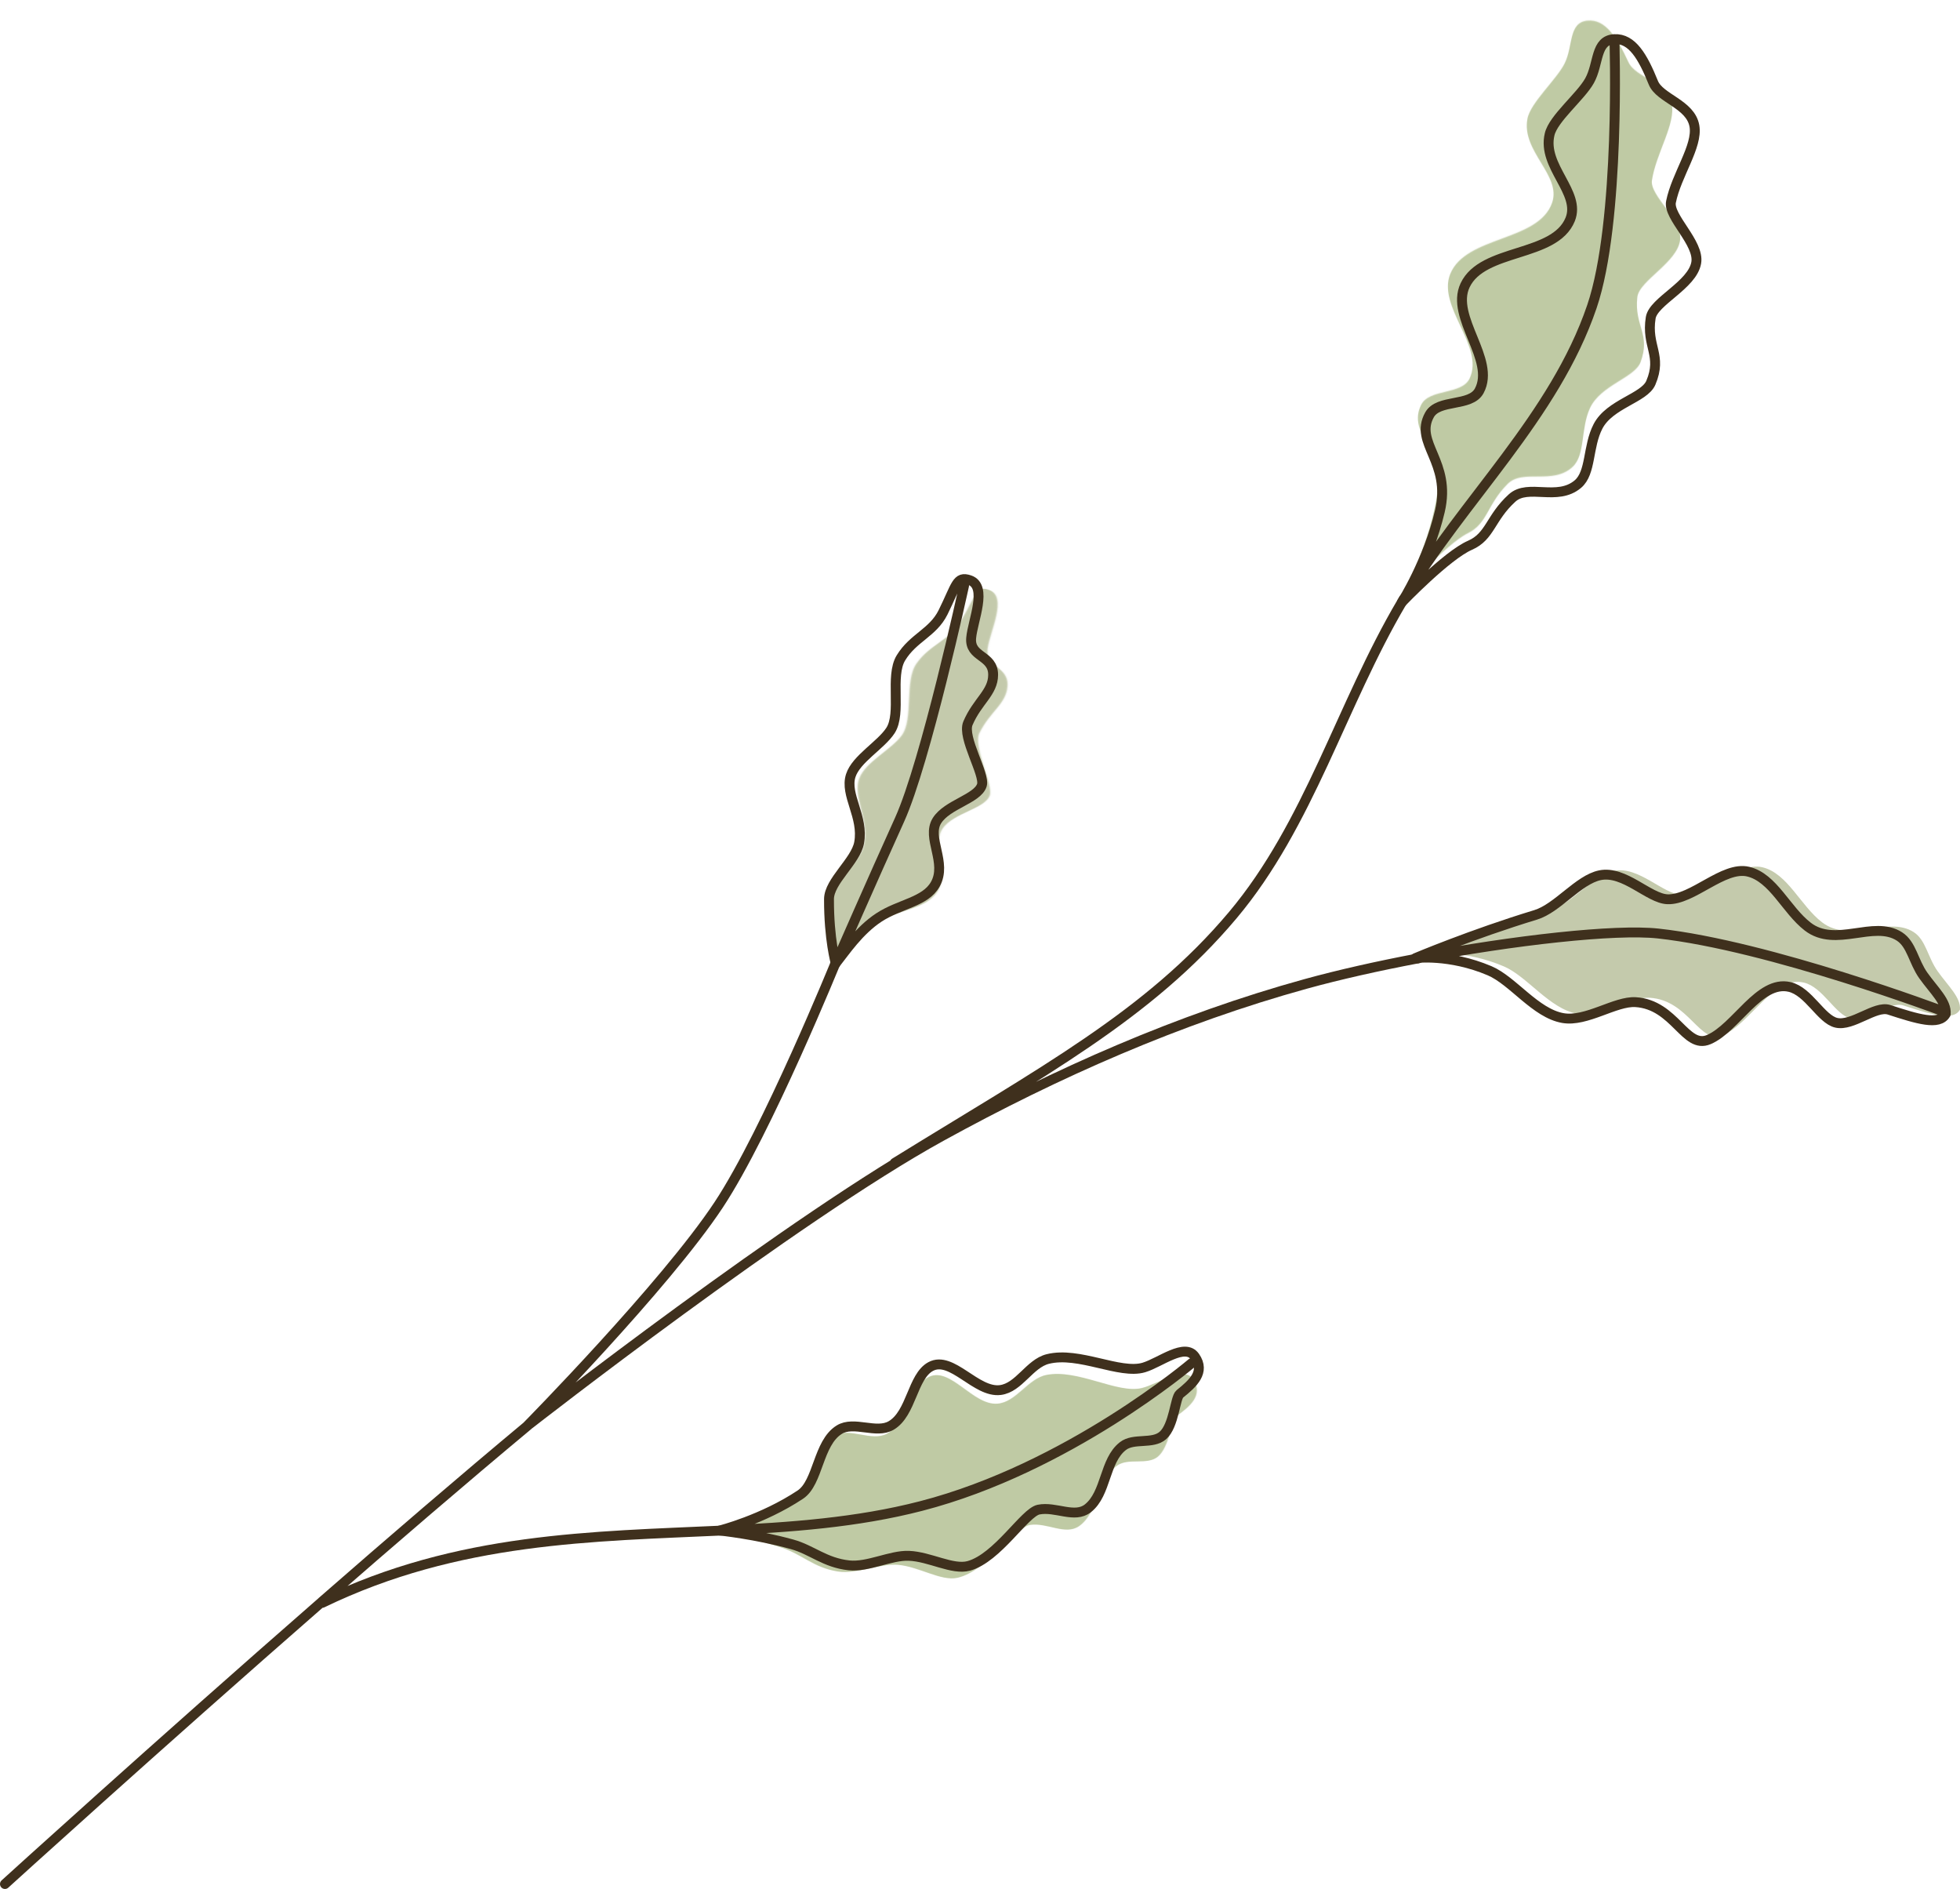
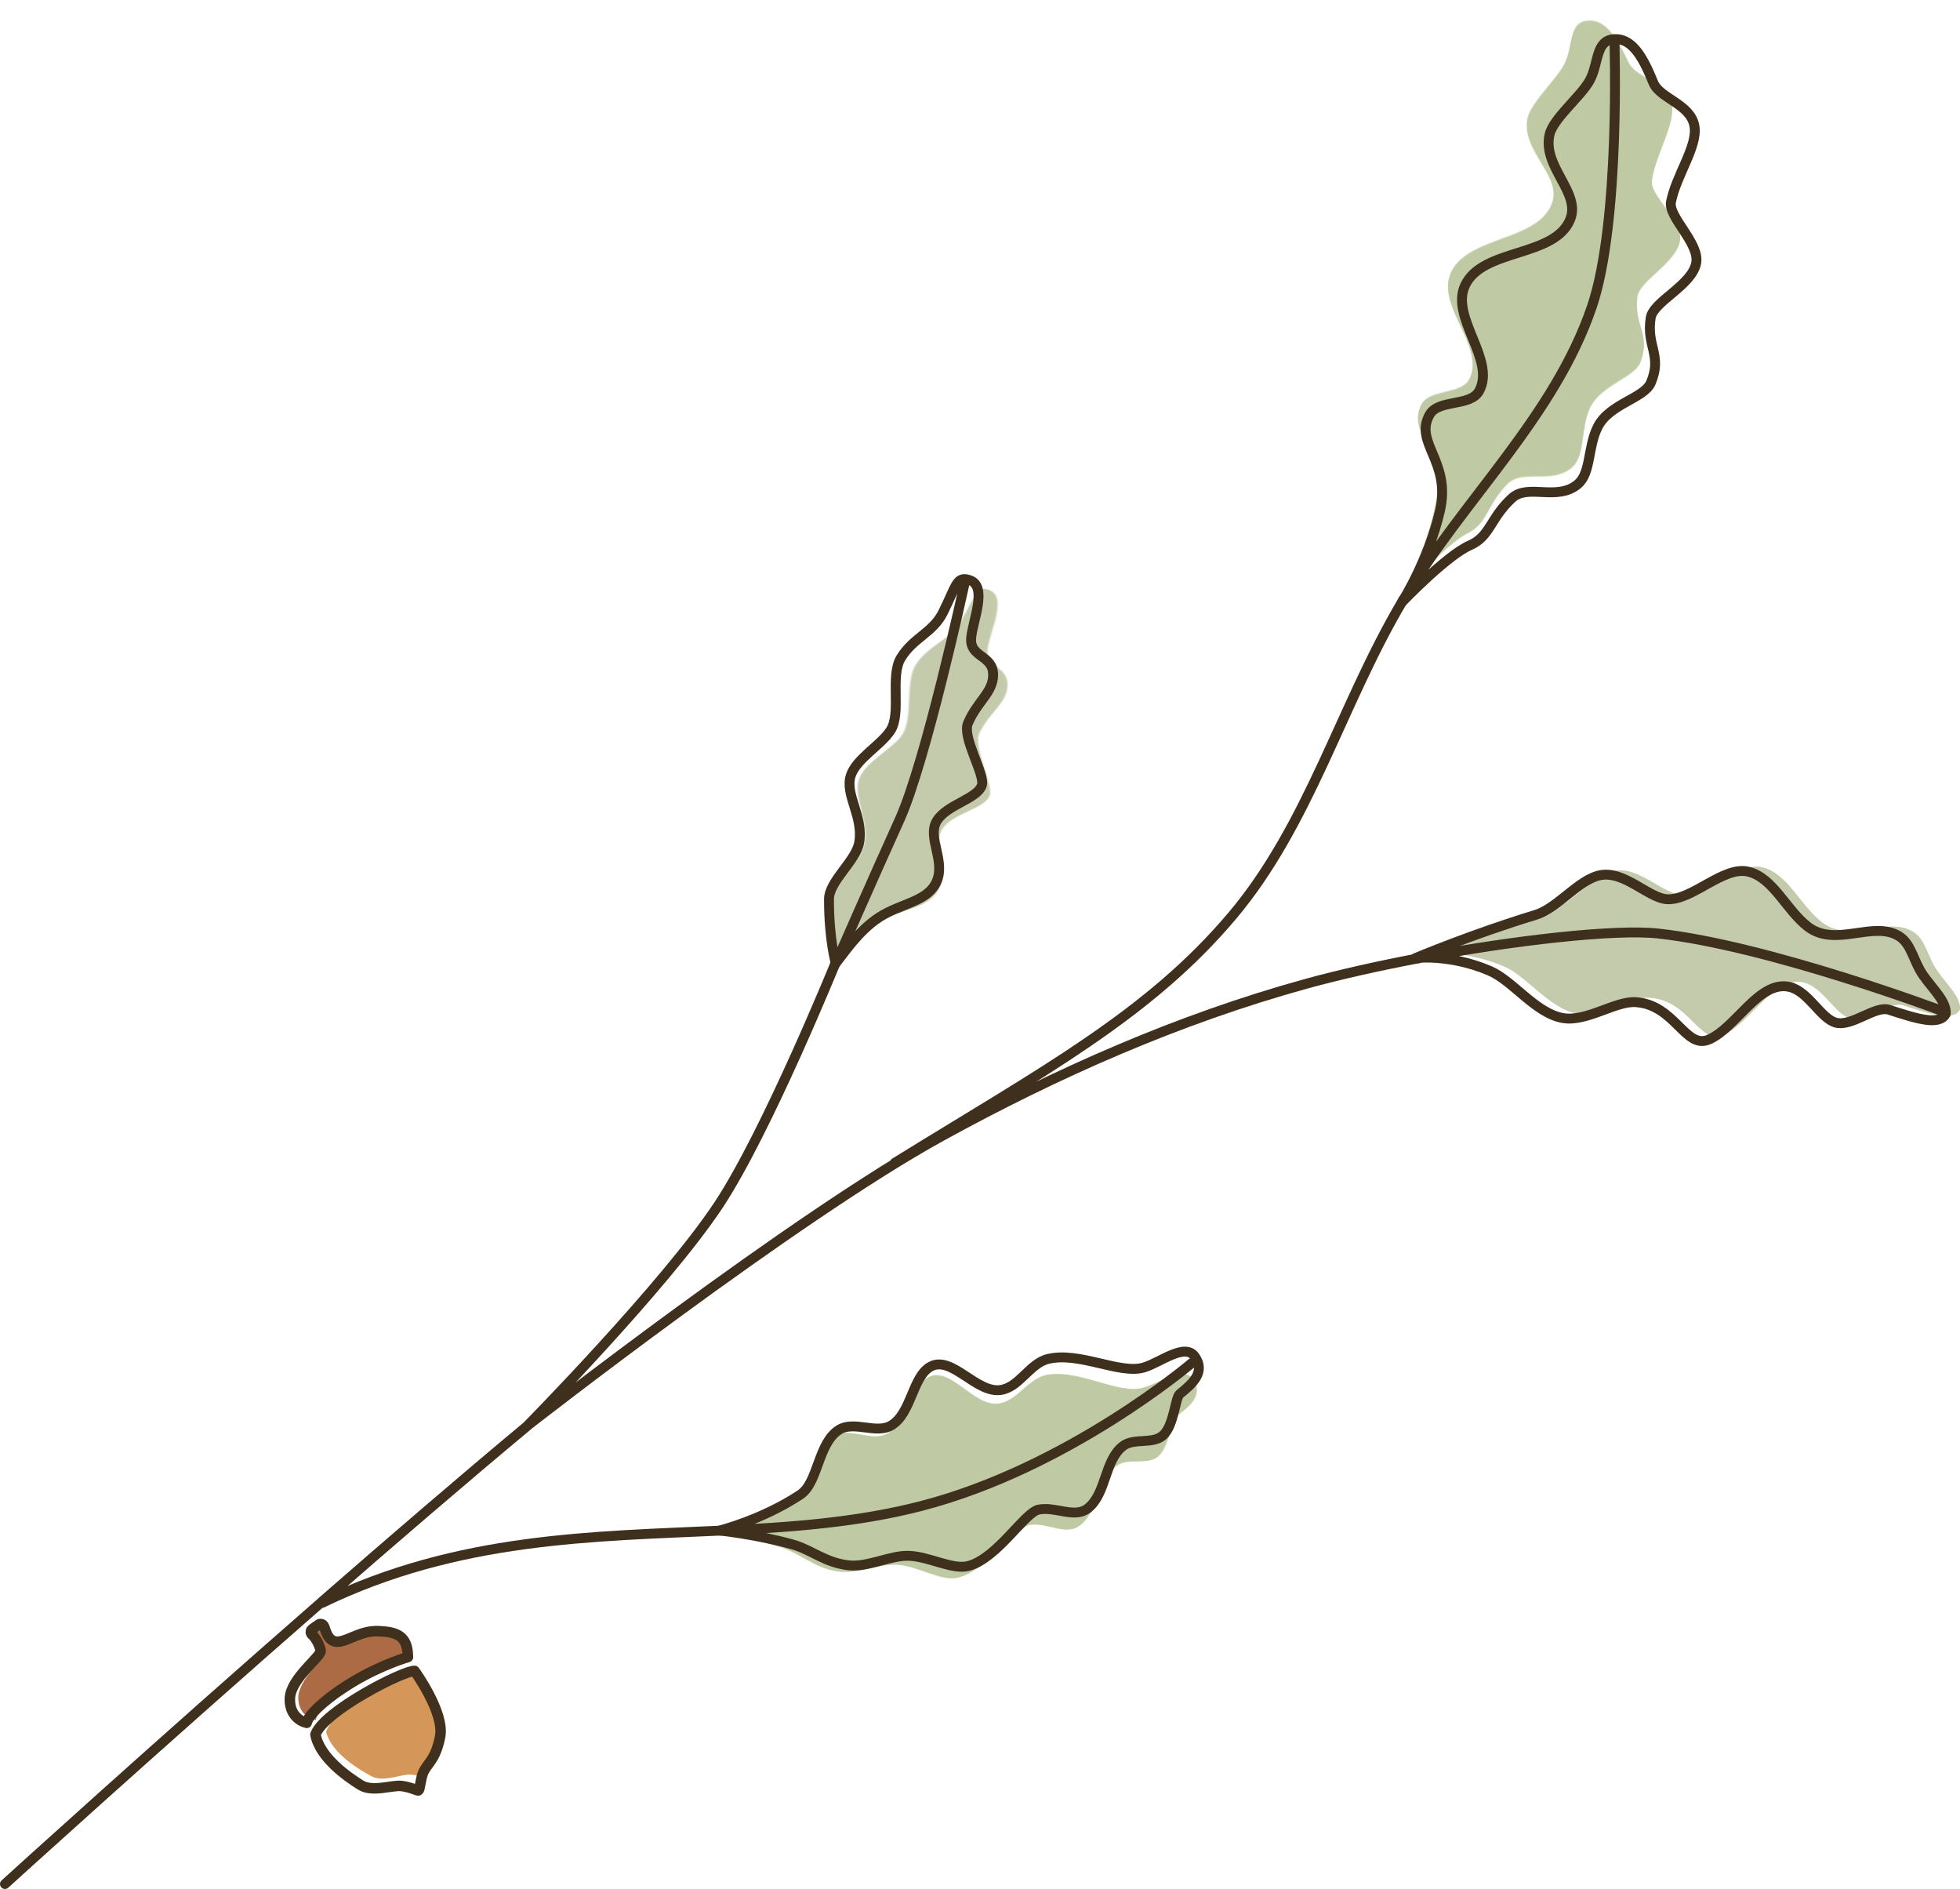
<svg xmlns="http://www.w3.org/2000/svg" width="100%" height="100%" viewBox="0 0 91.666 88.327" preserveAspectRatio="xMidYMid meet" version="1.1" id="svg1" xml:space="preserve">
  <defs id="defs1">
    <filter style="color-interpolation-filters:sRGB" id="filter30-2" x="-0.003" y="-0.008" width="1.006" height="1.015">
      <feGaussianBlur stdDeviation="0.019" id="feGaussianBlur30-4" />
    </filter>
    <filter style="color-interpolation-filters:sRGB" id="filter33-8" x="-0.008" y="-0.003" width="1.016" height="1.006">
      <feGaussianBlur stdDeviation="0.022" id="feGaussianBlur33-3" />
    </filter>
    <filter style="color-interpolation-filters:sRGB" id="filter32-9" x="-0.005" y="-0.008" width="1.01" height="1.017">
      <feGaussianBlur stdDeviation="0.023" id="feGaussianBlur32-0" />
    </filter>
  </defs>
  <path style="fill:#c4caac;fill-opacity:1;stroke:none;stroke-width:0.3;stroke-linecap:round;stroke-linejoin:round;stroke-dasharray:none;stroke-opacity:0.992;filter:url(#filter32-9)" d="m -886.041,191.581 -0.421,0.202 c 0,0 0.429,-0.774 1.219,-1.717 0.347,-0.415 1.36,-0.365 1.797,-0.728 0.62,-0.515 0.591,-1.4 1.112,-1.731 0.45,-0.286 1.299,-0.121 1.807,-0.281 0.596,-0.187 1.036,-1.28 1.652,-1.49 0.681,-0.233 1.235,0.036 1.868,-0.243 0.84,-0.37 1.03,-0.596 1.249,-0.233 0.302,0.501 -0.716,1.002 -1.089,1.377 -0.426,0.427 0.188,0.82 -0.204,1.288 -0.347,0.414 -0.88,0.306 -1.532,0.642 -0.416,0.214 -0.591,1.536 -0.88,1.717 -0.369,0.23 -1.18,-0.227 -1.732,-0.048 -0.59,0.191 -0.57,1.185 -1.282,1.454 -0.579,0.218 -1.215,-0.237 -1.956,-0.322 -0.727,-0.083 -1.562,0.206 -2.006,0.299" id="backgroundleaf2" transform="matrix(1.238981,-0.9135771,0.9135771,1.238981,961.993,-1002.134)" />
  <path id="leaf2" style="fill:none;fill-opacity:0.992;stroke:#3f301d;stroke-width:0.462;stroke-linecap:round;stroke-linejoin:round;stroke-dasharray:none;stroke-opacity:1" d="m 45.088,27.387 c 0,0 -1.799,8.257 -3.014,10.938 -1.215,2.68 -2.988,6.726 -2.988,6.726 m -0.315,-3.009 c 0,-0.833 1.249,-1.772 1.408,-2.632 0.225,-1.22 -0.68,-2.238 -0.391,-3.143 0.25,-0.782 1.417,-1.424 1.861,-2.113 0.52,-0.808 -0.036,-2.535 0.485,-3.391 0.576,-0.947 1.496,-1.174 1.97,-2.128 0.628,-1.265 0.631,-1.72 1.247,-1.507 0.851,0.294 0.141,1.89 0.069,2.701 -0.083,0.925 1.03,0.785 1.027,1.725 0,0.831 -0.739,1.23 -1.179,2.268 -0.281,0.664 0.815,2.399 0.651,2.898 -0.21,0.637 -1.62,0.894 -2.097,1.65 -0.509,0.808 0.494,1.963 -0.083,2.982 -0.47,0.829 -1.67,0.917 -2.631,1.547 -0.942,0.618 -1.587,1.6 -2.021,2.142 0,0 -0.321,-1.105 -0.316,-2.999 z" />
  <path style="fill:#bfcaa4;fill-opacity:1;stroke:none;stroke-width:0.3;stroke-linecap:round;stroke-linejoin:round;stroke-dasharray:none;stroke-opacity:0.992;filter:url(#filter30-2)" d="m -856.466,196.314 c 0.142,0.553 -0.348,0.743 -0.824,0.902 -0.177,0.059 -0.498,0.841 -0.922,1.004 -0.391,0.15 -0.851,-0.246 -1.25,-0.121 -0.69,0.215 -0.969,1.178 -1.657,1.401 -0.488,0.158 -0.897,-0.403 -1.418,-0.485 -0.427,-0.067 -1.681,0.942 -2.587,0.862 -0.504,-0.044 -1.01,-0.676 -1.598,-0.922 -0.509,-0.212 -1.292,-0.105 -1.804,-0.361 -0.665,-0.332 -0.889,-0.834 -1.4,-1.203 -0.931,-0.674 -1.917,-1.16 -1.917,-1.16 0,0 1.336,0.148 2.678,-0.167 0.644,-0.151 1.044,-1.284 1.795,-1.437 0.518,-0.105 1.005,0.522 1.525,0.43 0.707,-0.125 1.12,-1.17 1.748,-1.259 0.719,-0.102 1.011,1.238 1.736,1.407 0.559,0.13 1.109,-0.444 1.679,-0.381 0.971,0.108 1.885,1.21 2.647,1.259 0.522,0.034 1.436,-0.279 1.568,0.232 z" id="backgroundleaf1" transform="matrix(1.466881,-0.4668608,0.4668608,1.466881,1220.497,-623.3102)" />
  <path id="leaf1" style="fill:none;fill-opacity:0.992;stroke:#3f301d;stroke-width:0.462;stroke-linecap:round;stroke-linejoin:round;stroke-dasharray:none;stroke-opacity:1" d="m 55.733,63.739 c 0,0 -5.764,4.904 -12.659,6.684 -2.997,0.774 -6.104,0.994 -9.286,1.143 M 55.884,63.436 c 0.502,0.721 -0.103,1.259 -0.705,1.743 -0.223,0.18 -0.267,1.481 -0.792,1.943 -0.484,0.426 -1.36,0.101 -1.869,0.496 -0.88,0.681 -0.765,2.22 -1.639,2.91 -0.619,0.49 -1.511,-0.1 -2.305,0.061 -0.652,0.132 -1.92,2.261 -3.269,2.632 -0.752,0.207 -1.82,-0.434 -2.8,-0.472 -0.848,-0.033 -1.92,0.542 -2.797,0.447 -1.137,-0.123 -1.73,-0.725 -2.665,-0.984 -1.705,-0.472 -3.388,-0.644 -3.388,-0.644 0,0 2.007,-0.504 3.774,-1.679 0.849,-0.564 0.817,-2.413 1.819,-3.036 0.69,-0.429 1.73,0.213 2.431,-0.198 0.953,-0.56 0.988,-2.29 1.846,-2.755 0.983,-0.533 2.123,1.244 3.26,1.098 0.876,-0.112 1.361,-1.236 2.218,-1.451 1.459,-0.366 3.37,0.734 4.494,0.396 0.771,-0.232 1.922,-1.174 2.386,-0.507 z" />
  <path style="fill:#c4caac;fill-opacity:1;stroke:none;stroke-width:0.462;stroke-linecap:round;stroke-linejoin:round;stroke-dasharray:none;stroke-opacity:0.992" d="m 91.663,47.214 c 0.053,-0.57 -0.544,-1.099 -1.043,-1.799 -0.467,-0.656 -0.549,-1.465 -1.123,-1.832 -1.21,-0.775 -2.982,0.547 -4.285,-0.458 -1.007,-0.776 -1.612,-2.291 -2.786,-2.571 -1.158,-0.276 -2.606,1.341 -3.779,1.291 -0.87,-0.037 -2.018,-1.358 -3.153,-1.123 -1.009,0.209 -1.986,1.542 -3.008,1.853 -2.983,0.907 -5.625,2.022 -5.625,2.022 0,0 1.585,-0.209 3.468,0.59 1.097,0.465 2.144,1.989 3.435,2.214 1.095,0.19 2.448,-0.804 3.396,-0.745 1.843,0.116 2.323,2.223 3.424,1.75 1.279,-0.549 2.36,-2.79 3.776,-2.461 0.894,0.207 1.471,1.506 2.185,1.675 0.754,0.179 1.826,-0.814 2.467,-0.607 1.335,0.432 2.338,0.747 2.65,0.2 z" id="backgroundleaf3" />
  <path id="leaf3" style="fill:none;fill-opacity:0.992;stroke:#3f301d;stroke-width:0.462;stroke-linecap:round;stroke-linejoin:round;stroke-dasharray:none;stroke-opacity:1" d="m 90.924,47.306 c 0,0 -8.175,-3.085 -13.375,-3.655 -2.005,-0.22 -6.749,0.312 -11.247,1.165 m 24.695,2.602 c 0.053,-0.57 -0.544,-1.099 -1.043,-1.799 -0.467,-0.656 -0.549,-1.465 -1.123,-1.832 -1.21,-0.775 -2.982,0.547 -4.285,-0.458 -1.007,-0.776 -1.611,-2.291 -2.786,-2.571 -1.158,-0.276 -2.606,1.341 -3.779,1.291 -0.87,-0.037 -2.018,-1.358 -3.153,-1.123 -1.009,0.209 -1.986,1.542 -3.008,1.853 -2.983,0.907 -5.625,2.022 -5.625,2.022 0,0 1.585,-0.209 3.468,0.59 1.097,0.465 2.144,1.989 3.435,2.214 1.095,0.191 2.448,-0.804 3.396,-0.745 1.843,0.116 2.323,2.223 3.424,1.75 1.279,-0.549 2.36,-2.79 3.776,-2.461 0.894,0.207 1.471,1.506 2.184,1.675 0.754,0.179 1.826,-0.814 2.468,-0.607 1.334,0.432 2.338,0.747 2.65,0.2 z" />
  <path style="fill:#bfcaa4;fill-opacity:1;stroke:none;stroke-width:0.3;stroke-linecap:round;stroke-linejoin:round;stroke-dasharray:none;stroke-opacity:0.992;filter:url(#filter33-8)" d="m -854.424,151.107 c 0.511,-0.172 0.975,0.279 1.498,0.953 0.318,0.411 1.267,0.314 1.559,0.93 0.268,0.565 -0.126,1.573 -0.061,2.409 0.036,0.464 1.177,0.965 1.24,1.571 0.071,0.688 -0.936,1.481 -0.878,1.983 0.102,0.879 0.655,0.997 0.539,1.899 -0.064,0.506 -1.03,0.953 -1.186,1.712 -0.139,0.678 0.186,1.41 -0.112,1.852 -0.461,0.682 -1.458,0.387 -1.809,0.949 -0.476,0.763 -0.319,1.301 -0.841,1.729 -0.596,0.488 -1.52,2.222 -1.52,2.222 0,0 0.427,-1.415 0.358,-2.966 -0.066,-1.551 -1.323,-1.779 -1.097,-2.734 0.129,-0.544 1.135,-0.566 1.256,-1.112 0.234,-1.052 -1.459,-1.904 -1.284,-2.968 0.205,-1.24 2.39,-1.546 2.53,-2.794 0.099,-0.88 -1.262,-1.312 -1.302,-2.318 -0.024,-0.495 0.598,-1.363 0.725,-1.898 0.138,-0.58 -0.173,-1.233 0.385,-1.42 z" id="backgroundleaf4" transform="matrix(1.500212,0.3450514,-0.3450514,1.500212,1408.201,69.09316)" />
  <path id="stem" style="fill:none;fill-opacity:0.992;stroke:#3f301d;stroke-width:0.462;stroke-linecap:round;stroke-linejoin:round;stroke-dasharray:none;stroke-opacity:1" d="m 65.634,28.039 c -0.027,0.044 -0.053,0.089 -0.079,0.133 -2.816,4.769 -4.334,10.38 -7.899,14.619 -3.938,4.684 -8.938,7.332 -15.812,11.585 M 66.302,44.817 c -1.855,0.352 -3.669,0.758 -5.231,1.189 -5.939,1.638 -11.653,4.162 -17.051,7.132 -6.859,3.774 -19.252,13.451 -19.252,13.451 M 15.057,74.898 C 7.257,81.708 0.231,88.097 0.231,88.097 M 33.788,71.567 C 27.738,71.85 21.418,71.874 15.069,74.951 m 9.582,-8.269 c 0,0 6.445,-6.541 8.962,-10.347 2.265,-3.423 5.516,-11.435 5.516,-11.435 M 24.706,66.639 c -3.054,2.543 -6.42,5.437 -9.652,8.259" />
  <path id="leaf4" style="fill:none;fill-opacity:0.992;stroke:#3f301d;stroke-width:0.462;stroke-linecap:round;stroke-linejoin:round;stroke-dasharray:none;stroke-opacity:1" d="m 75.503,1.83 c 0,0 0.295,8.545 -1.052,12.505 -1.748,5.143 -6.026,9.041 -8.817,13.703 M 75.503,1.83 c 0.829,-0.041 1.328,0.821 1.821,2.038 0.3,0.742 1.746,0.995 1.922,2.029 0.161,0.949 -0.844,2.278 -1.097,3.544 -0.141,0.702 1.341,1.922 1.181,2.846 -0.183,1.049 -2.005,1.803 -2.129,2.572 -0.216,1.345 0.554,1.751 0.006,3.039 -0.307,0.722 -1.924,0.982 -2.472,2.041 -0.49,0.946 -0.314,2.167 -0.94,2.697 -0.967,0.818 -2.322,-0.036 -3.077,0.651 -1.024,0.931 -1.016,1.795 -1.969,2.21 -1.087,0.473 -3.18,2.657 -3.18,2.657 0,0 1.224,-1.917 1.77,-4.245 0.551,-2.326 -1.218,-3.188 -0.484,-4.51 0.418,-0.753 1.918,-0.365 2.326,-1.123 0.786,-1.461 -1.367,-3.431 -0.662,-4.933 0.822,-1.751 4.186,-1.292 4.916,-3.083 C 73.948,8.997 72.112,7.79 72.473,6.283 72.644,5.54 73.929,4.514 74.34,3.774 74.786,2.972 74.599,1.875 75.503,1.83 Z" />
+   <path style="fill:#d59759;fill-opacity:1;stroke:none;stroke-width:0.378;stroke-linecap:round;stroke-linejoin:round;stroke-dasharray:none;stroke-opacity:1" d="m 19.407,77.893 c 0,0 1.454,1.737 1.319,2.81 -0.135,1.073 -0.509,1.209 -0.647,1.66 -0.075,0.245 -0.089,0.728 -0.136,0.757 -0.05,0.032 -0.312,-0.109 -0.74,-0.14 -0.428,-0.031 -1.268,0.376 -1.822,0.08 -0.554,-0.296 -1.87,-1.062 -2.13,-2.078 0.306,-1.058 3.642,-3.06 4.156,-3.089 z" id="acorn-big-background" />
+   <path style="fill:#ad6b45;fill-opacity:1;stroke:none;stroke-width:0.378;stroke-linecap:round;stroke-linejoin:round;stroke-dasharray:none;stroke-opacity:0.992" d="m 19.107,77.243 c 0,0 -1.153,0.41 -2.366,1.236 -1.223,0.833 -1.938,1.617 -1.971,1.942 -0.315,-0.045 -0.808,-0.312 -0.821,-1.018 -0.016,-0.871 1.302,-1.916 1.238,-2.161 -0.064,-0.244 -0.266,-0.547 -0.424,-0.66 -0.087,-0.062 -0.076,-0.164 -0.052,-0.204 0.024,-0.041 0.346,-0.279 0.346,-0.279 0,0 0.148,-0.06 0.225,0.102 0.077,0.162 0.223,0.68 0.691,0.595 0.469,-0.085 0.976,-0.564 1.765,-0.583 0.79,-0.019 1.302,0.096 1.368,1.03 z" id="acorn-small-background" />
+   <path style="fill:none;fill-opacity:1;stroke:#3f301d;stroke-width:0.491;stroke-linecap:round;stroke-linejoin:round;stroke-dasharray:none;stroke-opacity:0.992" d="m 19.388,78.131 c 0,0 1.417,1.949 1.195,3.079 -0.222,1.129 -0.629,1.246 -0.807,1.714 -0.097,0.255 -0.148,0.766 -0.2,0.794 -0.055,0.03 -0.323,-0.139 -0.775,-0.203 -0.452,-0.064 -1.373,0.306 -1.939,-0.048 -0.566,-0.355 -1.907,-1.263 -2.109,-2.361 0.402,-1.101 4.089,-2.982 4.636,-2.975 z" id="acorn-big-line" />
+   <path style="fill:none;fill-opacity:1;stroke:#3f301d;stroke-width:0.491;stroke-linecap:round;stroke-linejoin:round;stroke-dasharray:none;stroke-opacity:0.992" d="m 19.079,77.484 c 0,0 -1.229,0.351 -2.549,1.144 -1.331,0.799 -2.129,1.586 -2.186,1.932 -0.325,-0.072 -0.821,-0.397 -0.786,-1.155 0.043,-0.935 1.487,-1.956 1.438,-2.223 -0.05,-0.267 -0.239,-0.608 -0.397,-0.741 -0.086,-0.073 -0.067,-0.182 -0.04,-0.222 0.028,-0.042 0.379,-0.273 0.379,-0.273 0,0 0.158,-0.053 0.227,0.126 0.069,0.179 0.185,0.746 0.679,0.691 0.494,-0.055 1.055,-0.53 1.879,-0.49 0.824,0.041 1.349,0.203 1.355,1.21 z" id="acorn-small-line" />
</svg>
